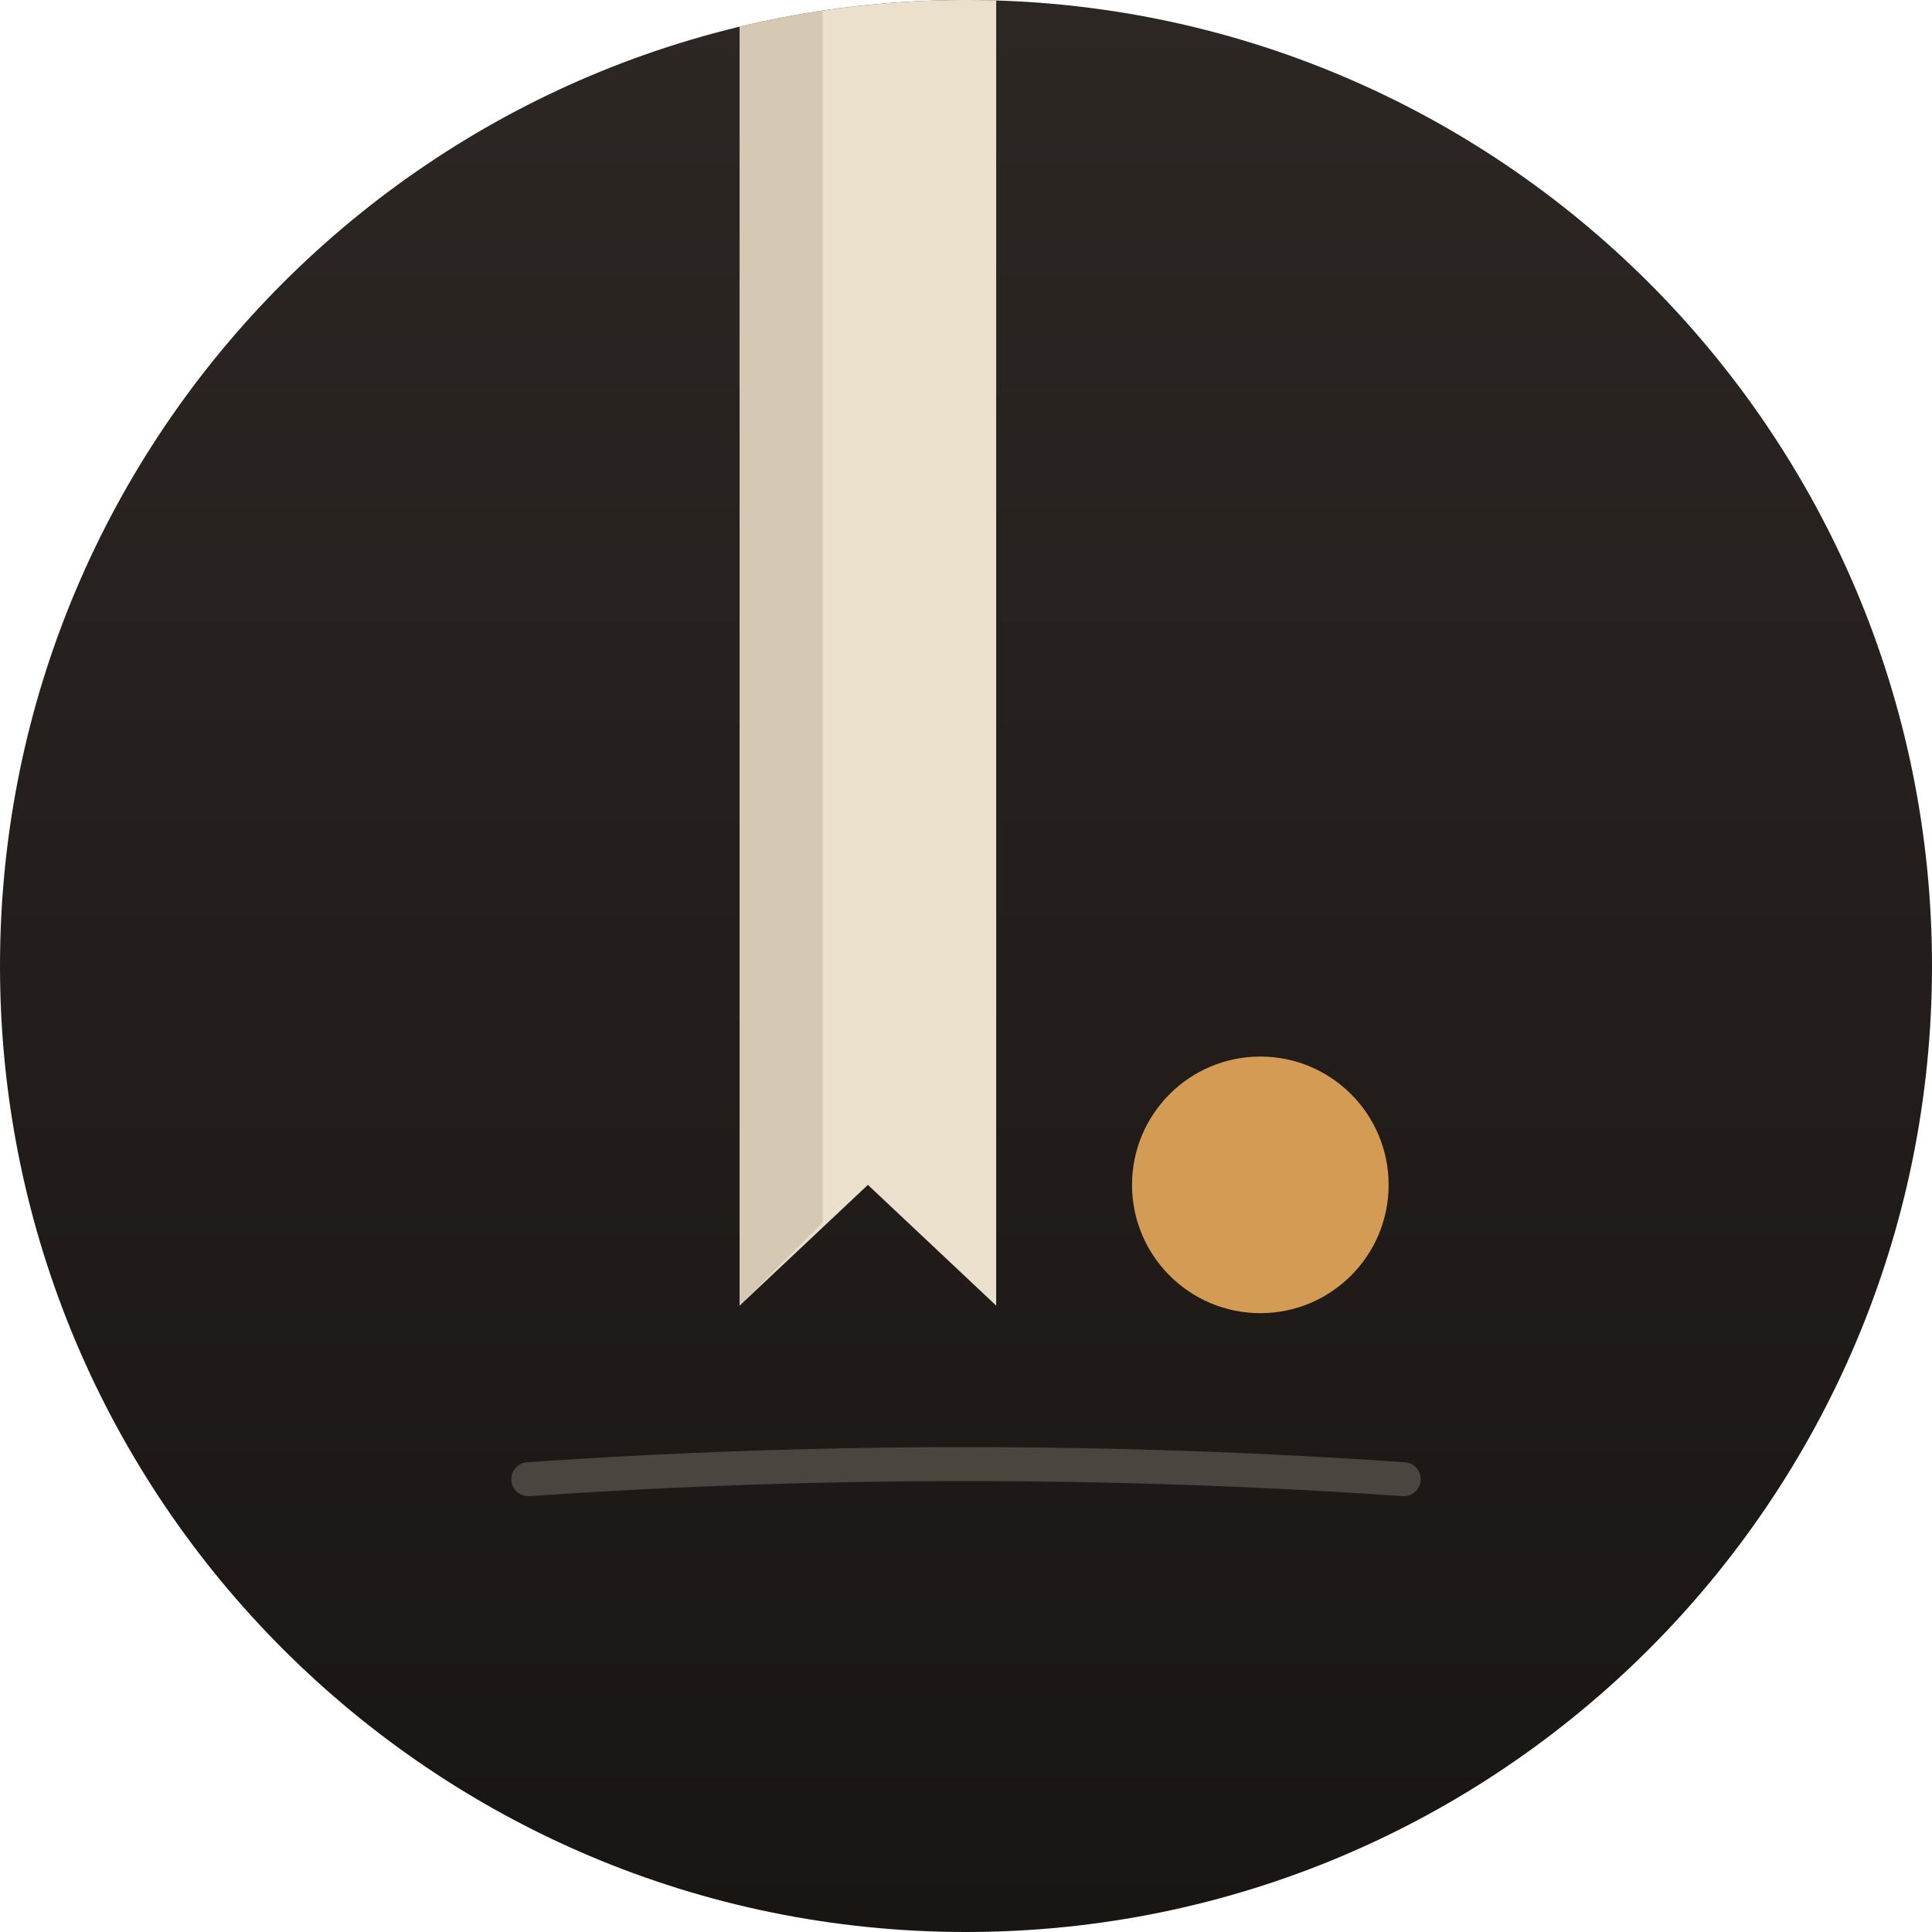
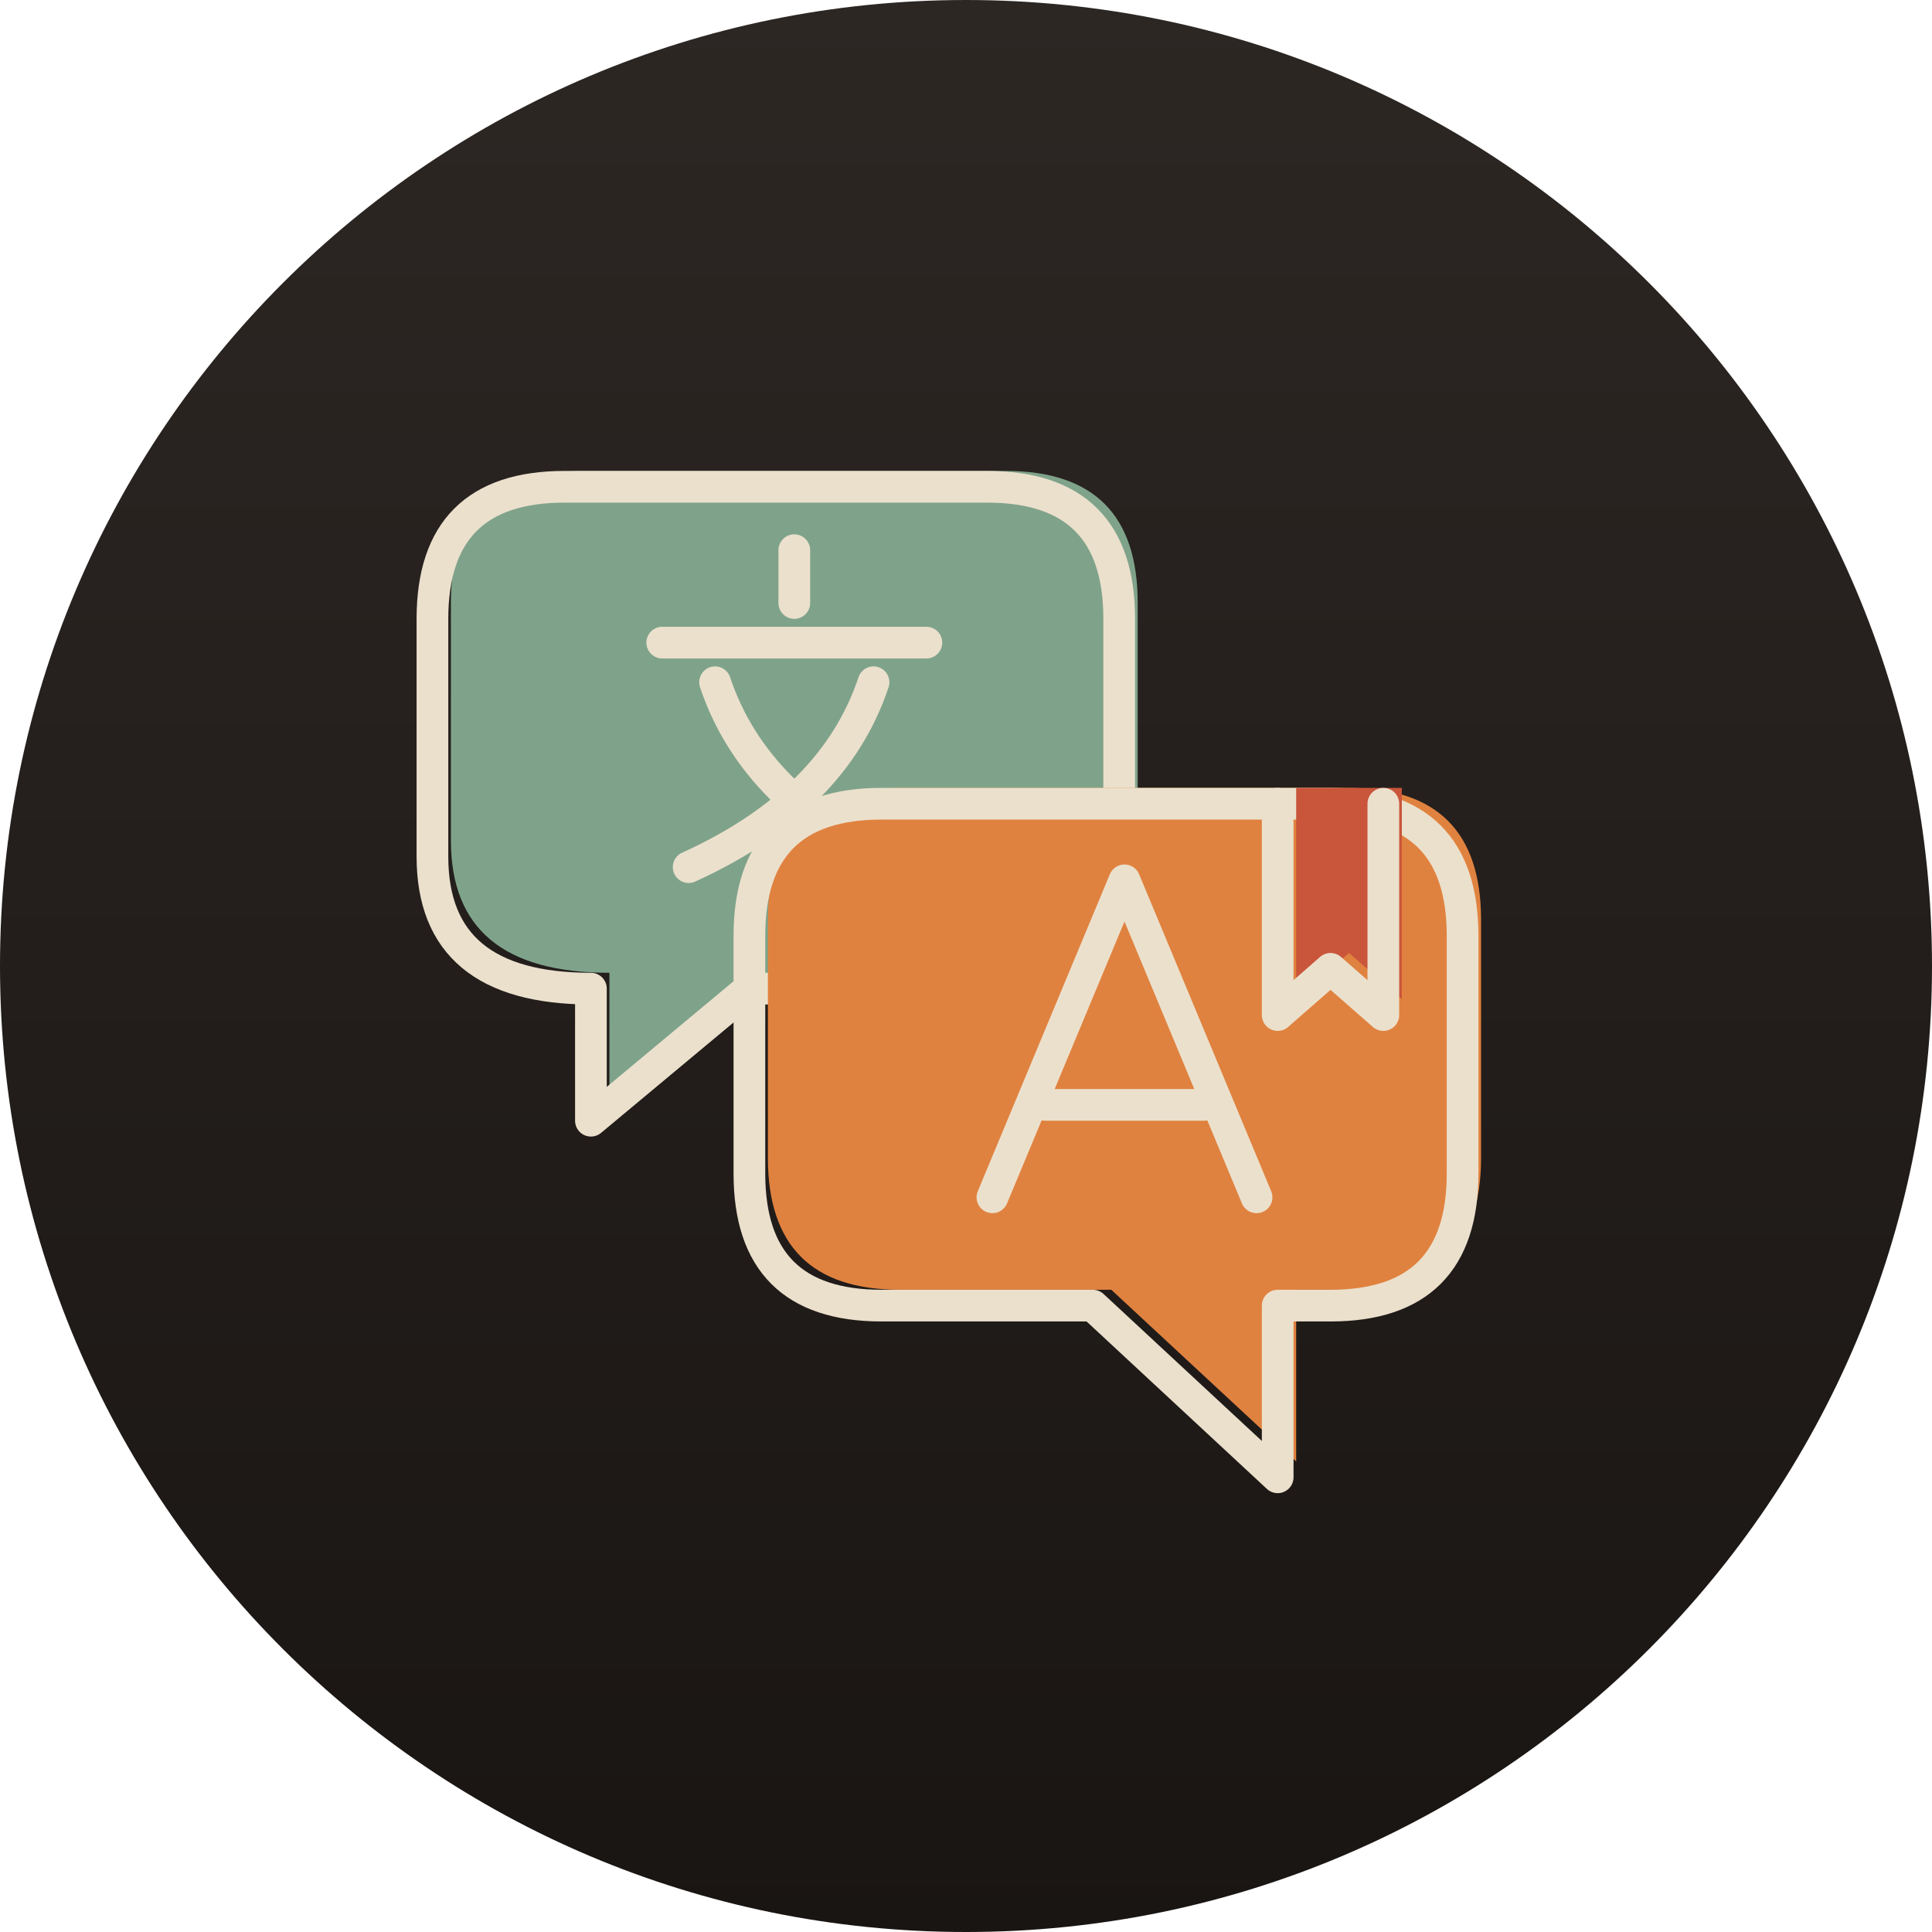
<svg xmlns="http://www.w3.org/2000/svg" viewBox="0 0 512 512">
  <defs>
    <linearGradient id="b" x1="0" y1="0" x2="0" y2="1">
-       <stop offset="0" stop-color="#2D2724" />
-       <stop offset="1" stop-color="#191513" />
+       <stop offset="0" class="b0" stop-color="#2D2724" />
+       <stop offset="1" class="b1" stop-color="#191513" />
    </linearGradient>
-     <clipPath id="t">
-       <circle cx="256" cy="256" r="256" />
-     </clipPath>
  </defs>
  <circle cx="256" cy="256" r="256" fill="url(#b)" />
-   <g clip-path="url(#t)">
-     <path d="M196 -4H264V346L230 314L196 346Z" fill="#EBE0CC" />
-     <path d="M196 -4H218V324L196 346Z" fill="#BFB29C" opacity=".5" />
-     <circle cx="334" cy="314" r="34" fill="#D49B54" />
-     <path d="M140 392Q256 384 372 392" fill="none" stroke="#EBE0CC" stroke-width="9" stroke-linecap="round" opacity=".22" />
+   <g transform="translate(84.5 82.8) scale(3.5)" stroke="#EBE0CC" stroke-width="2.4" stroke-linecap="round" stroke-linejoin="round">
+     <path d="M10 22Q10 12 20 12H52Q62 12 62 22V40Q62 50 52 50H34L22 60V50Q10 50 10 40Z" fill="#7fa38a" stroke="none" />
+     <path d="M10 22Q10 12 20 12H52Q62 12 62 22V40Q62 50 52 50H34L22 60V50Q10 50 10 40Z" fill="none" transform="translate(-1.4 1.2)" />
+     <path d="M36 18V22M26 25H46M30 28Q33 37 44 42M42 28Q39 37 28 42" fill="none" />
+     <path d="M34 46Q34 36 44 36H78Q88 36 88 46V64Q88 74 78 74H74V87L60 74H44Q34 74 34 64Z" fill="#e0823f" stroke="none" />
+     <path d="M34 46Q34 36 44 36H78Q88 36 88 46V64Q88 74 78 74H74V87L60 74H44Q34 74 34 64Z" fill="none" transform="translate(-1.4 1.2)" />
+     <path d="M51 67L61 43L71 67M55 60H67" fill="none" />
+     <path d="M74 36V52L78 48.5L82 52V36" fill="#c9553a" stroke="none" />
+     <path d="M74 36V52L78 48.5L82 52V36" fill="none" transform="translate(-1.4 1.2)" />
  </g>
</svg>
